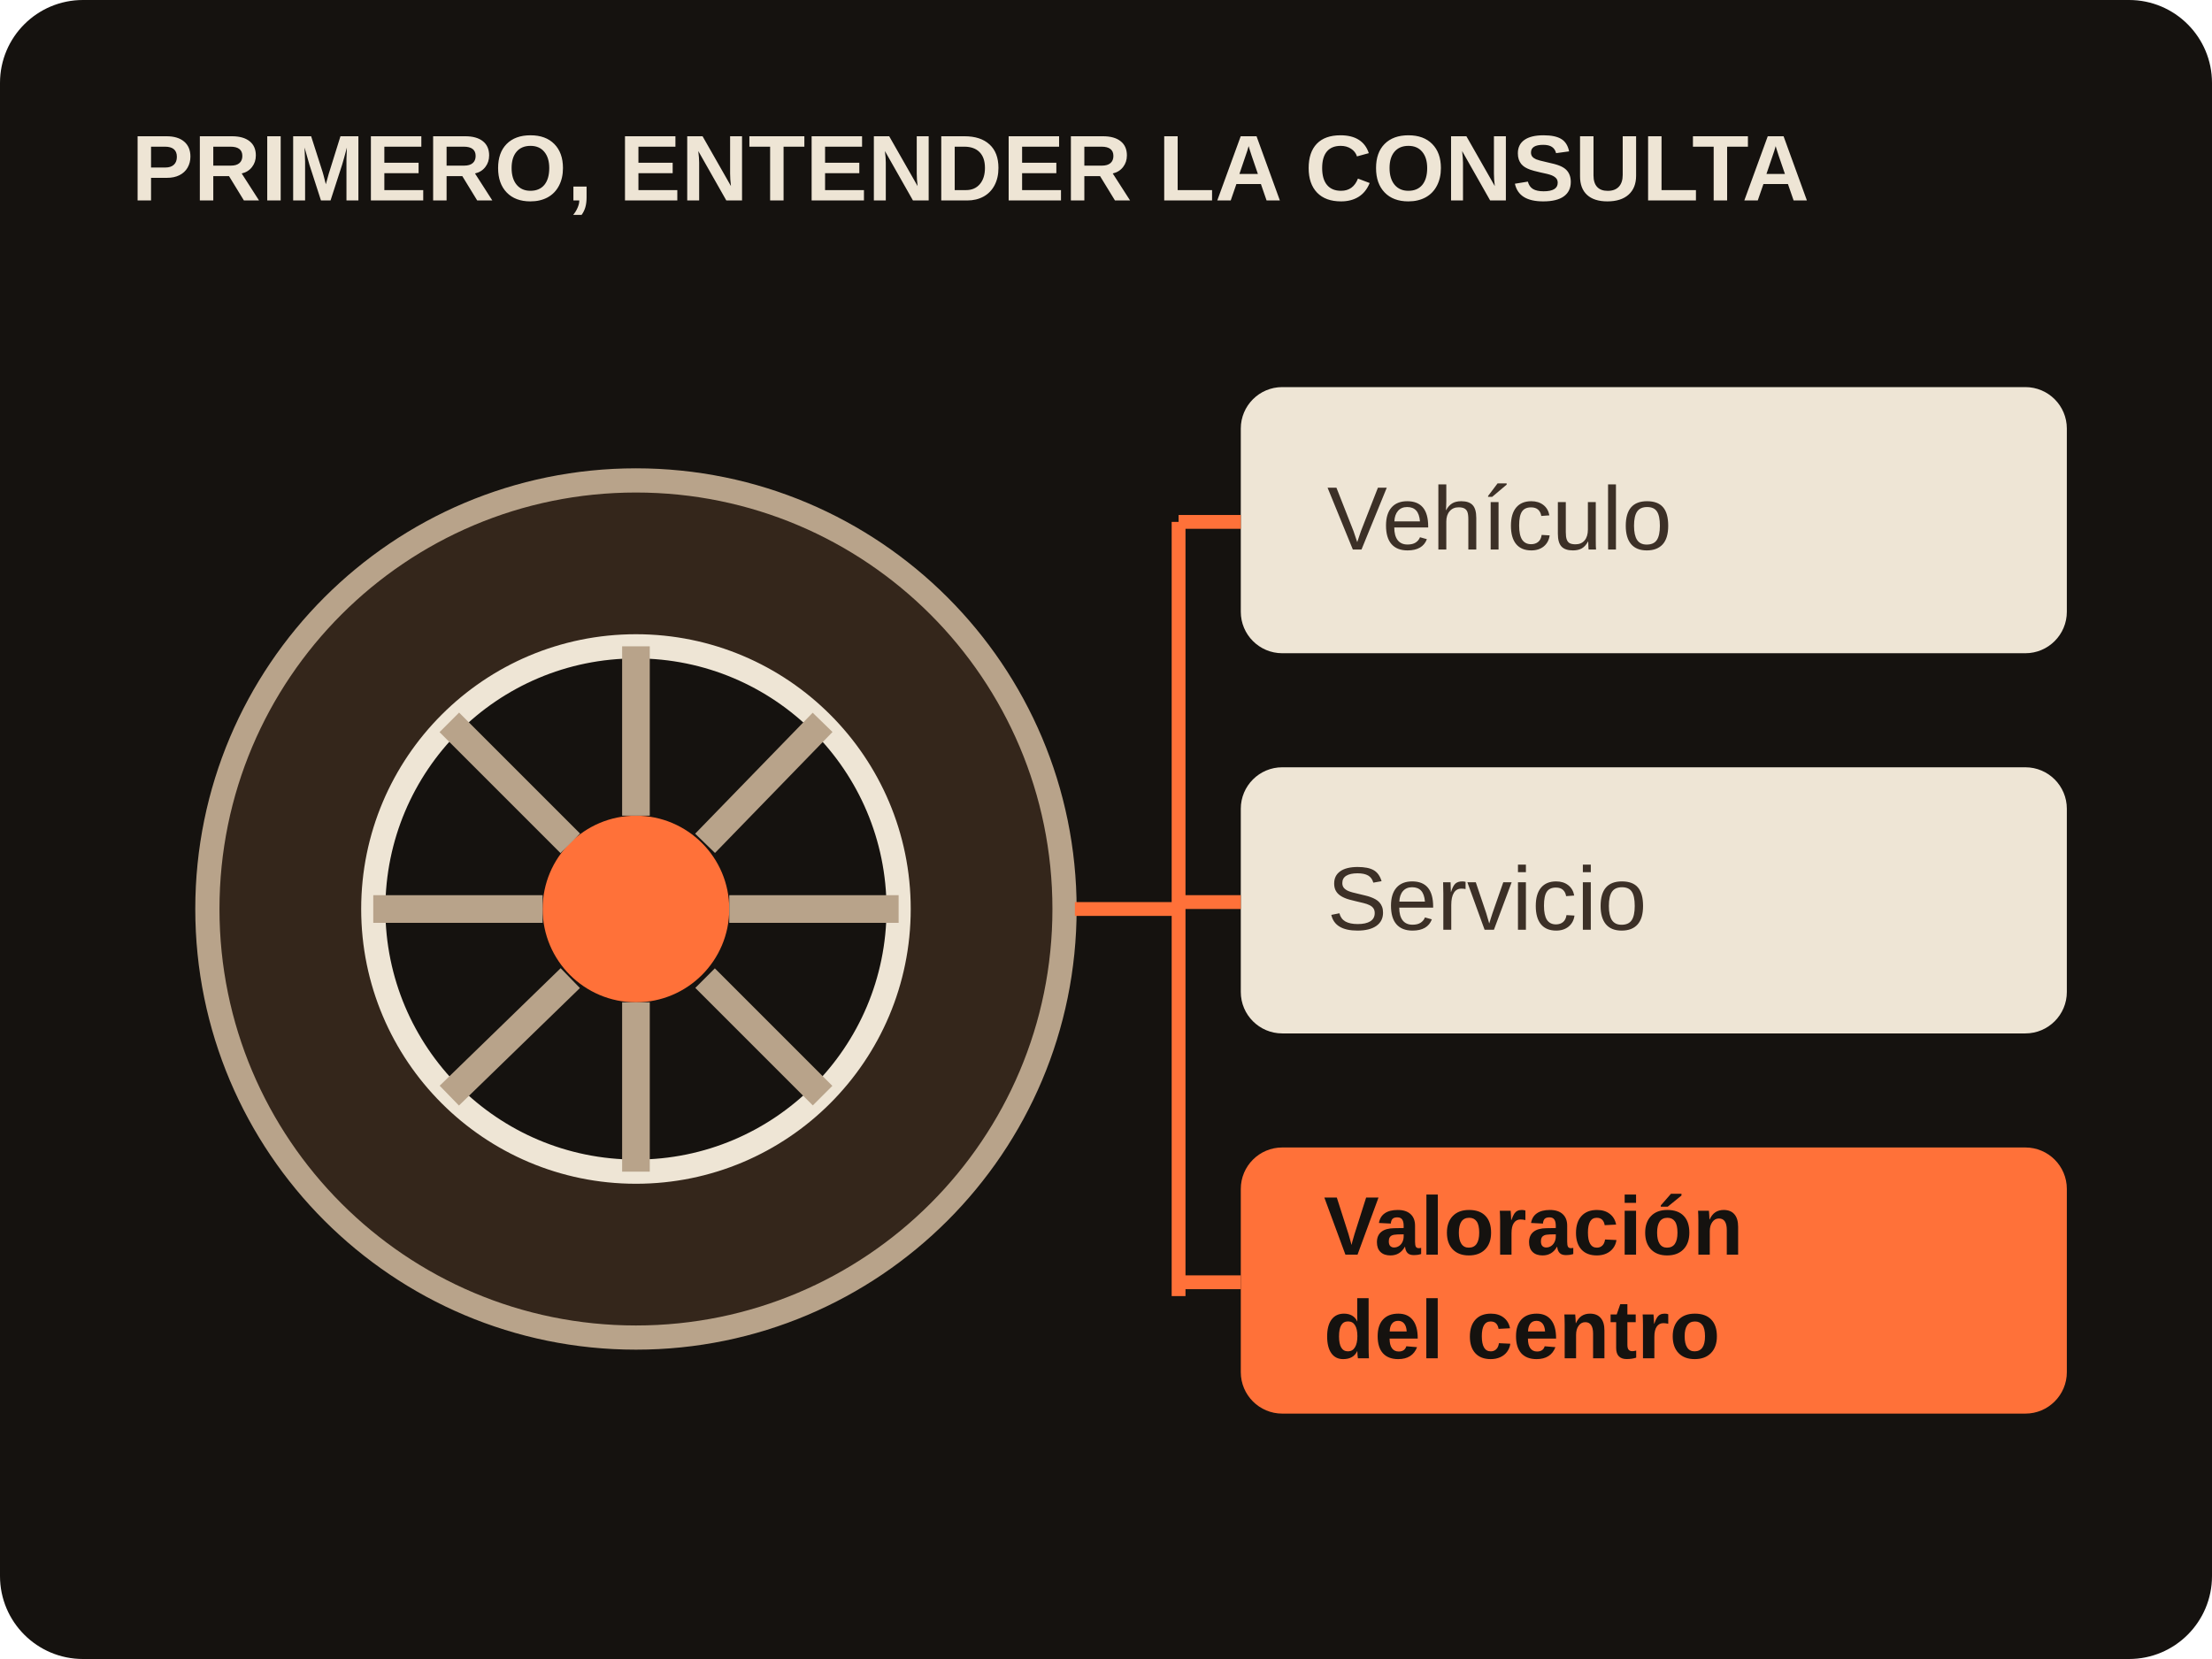
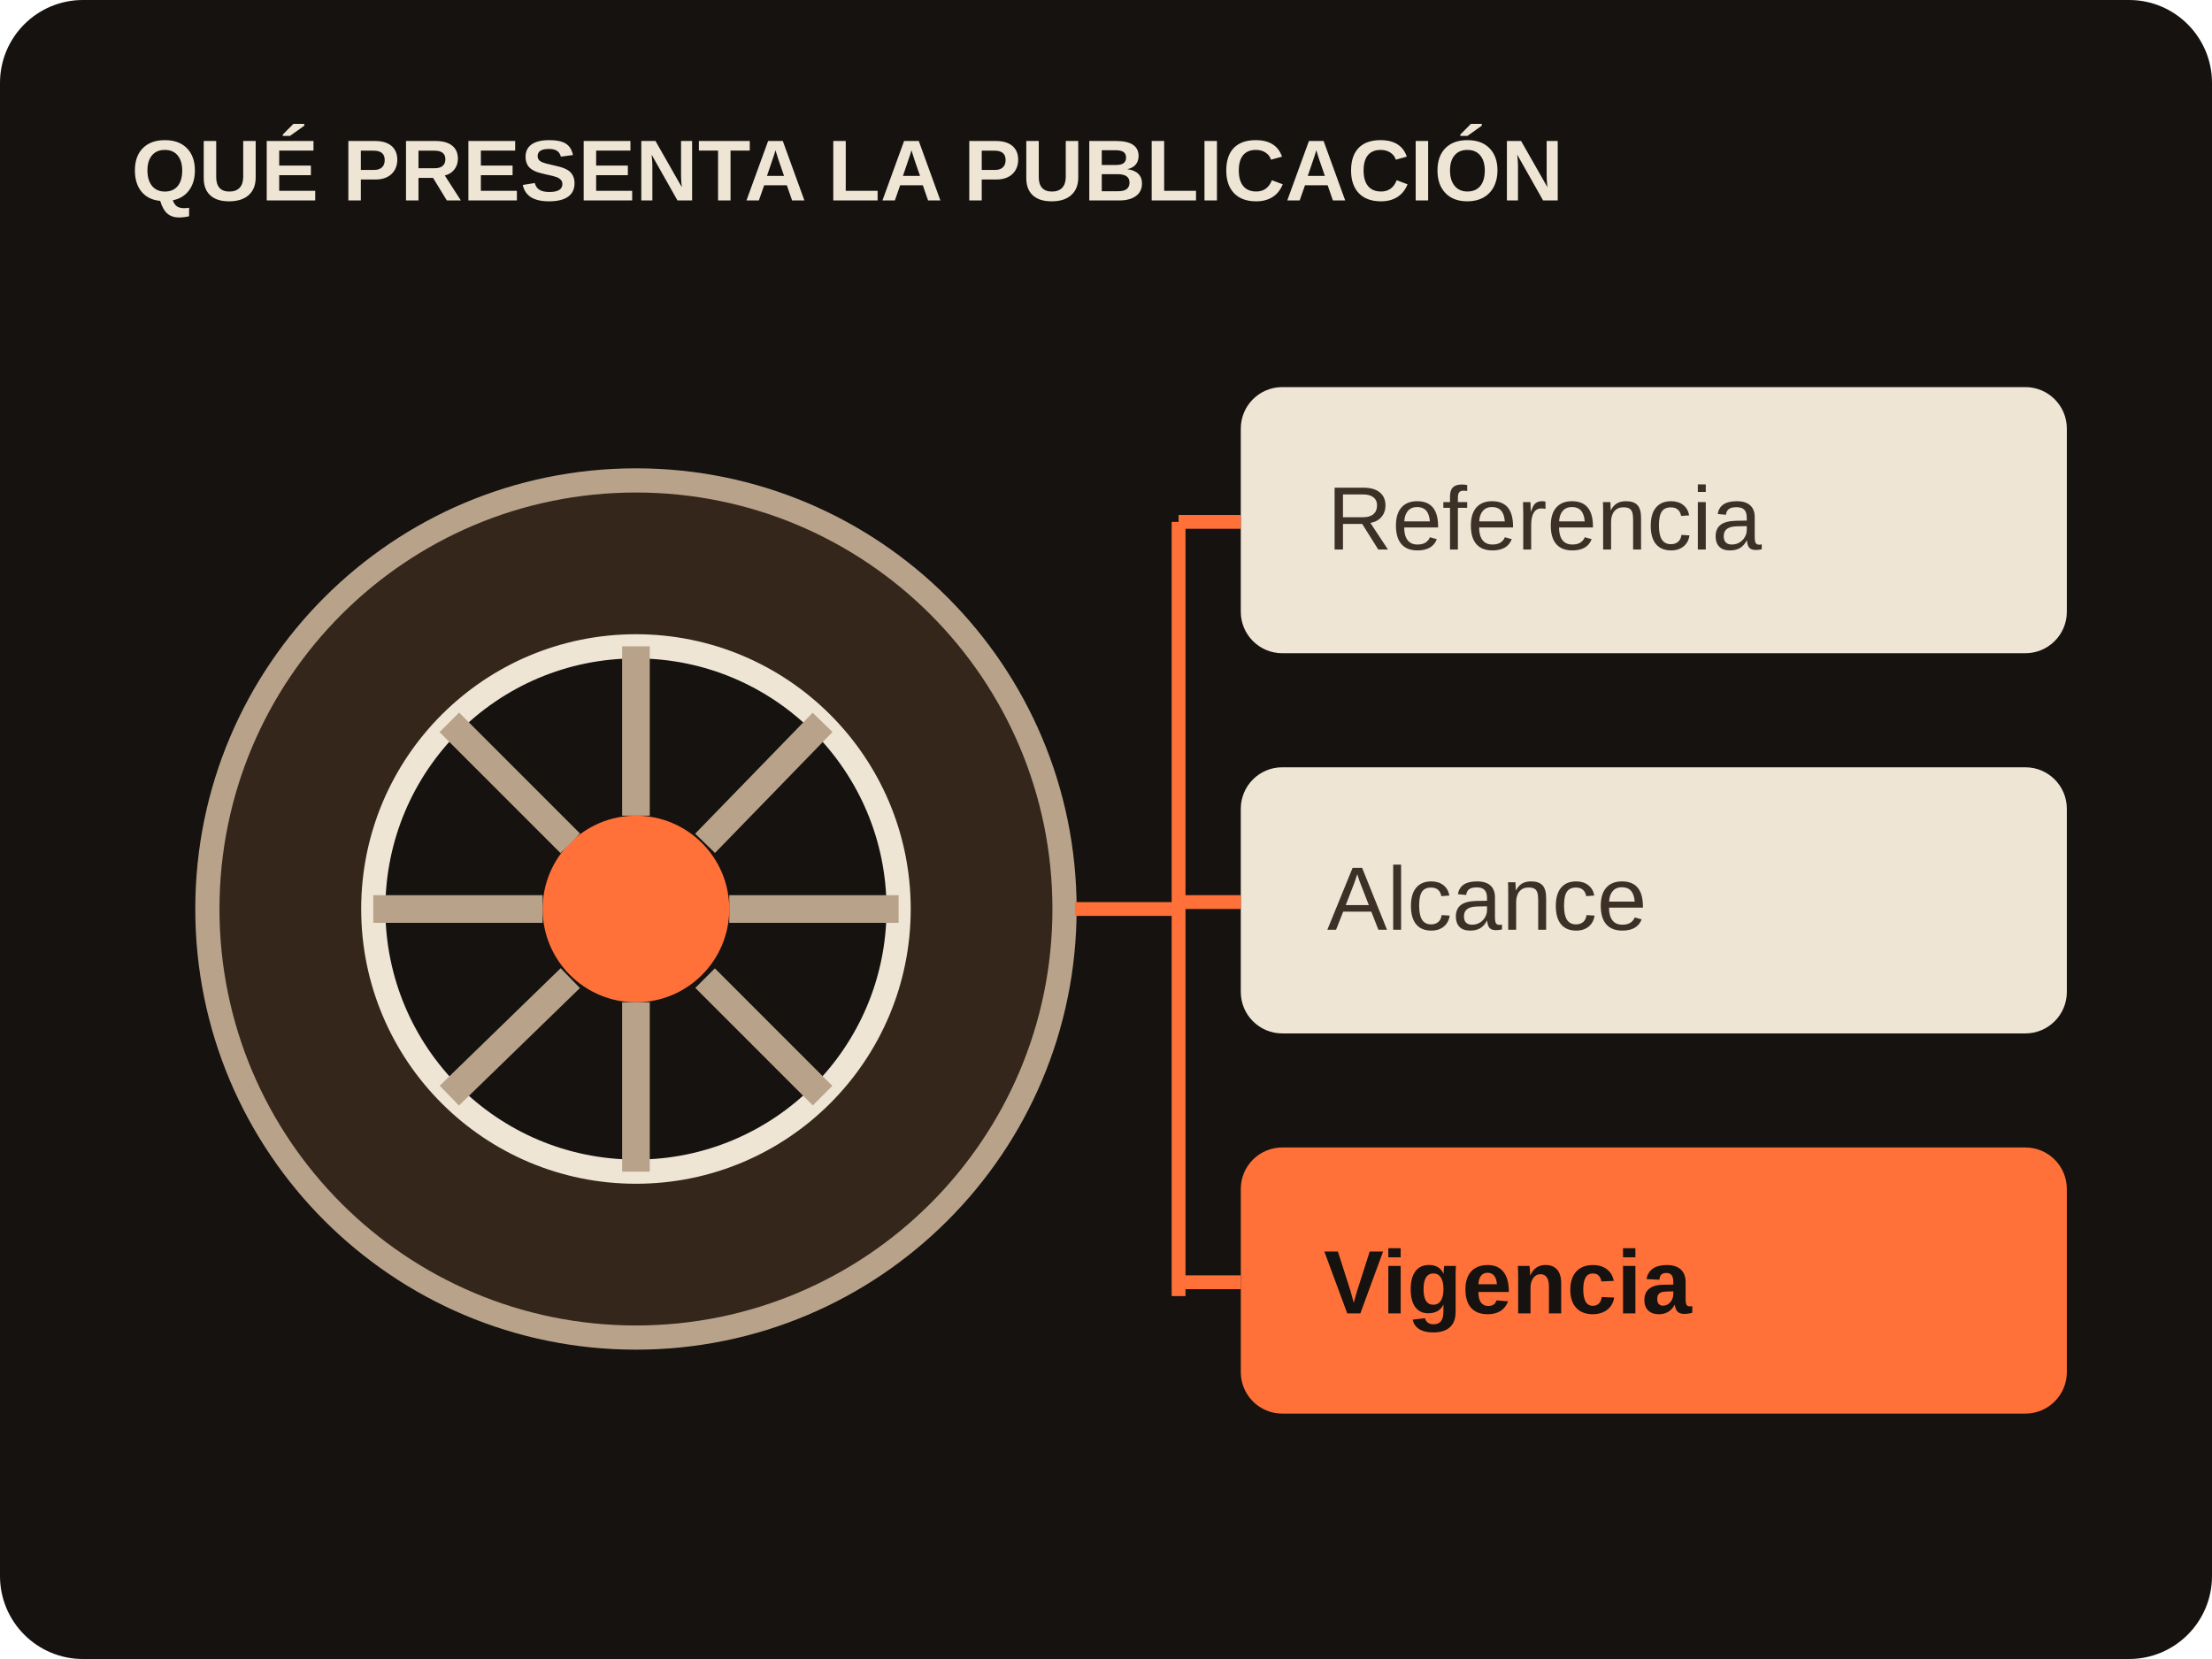
<svg xmlns="http://www.w3.org/2000/svg" width="640" height="480" viewBox="0 0 640 480" role="img" aria-labelledby="art-title art-desc">
  <g font-family="Arial, Helvetica, sans-serif">
    <rect width="640" height="480" rx="24" fill="#15120f" />
-     <text x="38" y="58" fill="#eee5d5" font-size="27" font-weight="700">PRIMERO, ENTENDER LA CONSULTA</text>
+     <text x="38" y="58" fill="#eee5d5" font-size="25" font-weight="700">QUÉ PRESENTA LA PUBLICACIÓN</text>
    <circle cx="184" cy="263" r="124" fill="#34261b" stroke="#b8a38a" stroke-width="7" />
    <circle cx="184" cy="263" r="76" fill="#15120f" stroke="#eee5d5" stroke-width="7" />
    <circle cx="184" cy="263" r="27" fill="#FF7139" />
    <path d="M184 187V236M184 290V339M108 263H157M211 263H260M130 209L165 244M204 283L238 317M130 317L165 283M204 244L238 209" stroke="#b8a38a" stroke-width="8" />
    <path d="M311 263H341M341 151V375" fill="none" stroke="#FF7139" stroke-width="4" />
    <rect x="359" y="112" width="239" height="77" rx="12" fill="#eee5d5" />
    <rect x="359" y="222" width="239" height="77" rx="12" fill="#eee5d5" />
    <rect x="359" y="332" width="239" height="77" rx="12" fill="#FF7139" />
    <path d="M341 151H359M341 261H359M341 371H359" stroke="#FF7139" stroke-width="4" />
-     <text x="384" y="159" fill="#3c3027" font-size="26">Vehículo</text>
-     <text x="384" y="269" fill="#3c3027" font-size="26">Servicio</text>
-     <text x="383" y="363" fill="#15120f" font-size="24" font-weight="700">Valoración</text>
-     <text x="383" y="393" fill="#15120f" font-size="24" font-weight="700">del centro</text>
+     <text x="384" y="159" fill="#3c3027" font-size="26">Referencia</text>
+     <text x="384" y="269" fill="#3c3027" font-size="26">Alcance</text>
+     <text x="383" y="380" fill="#15120f" font-size="26" font-weight="700">Vigencia</text>
  </g>
</svg>
